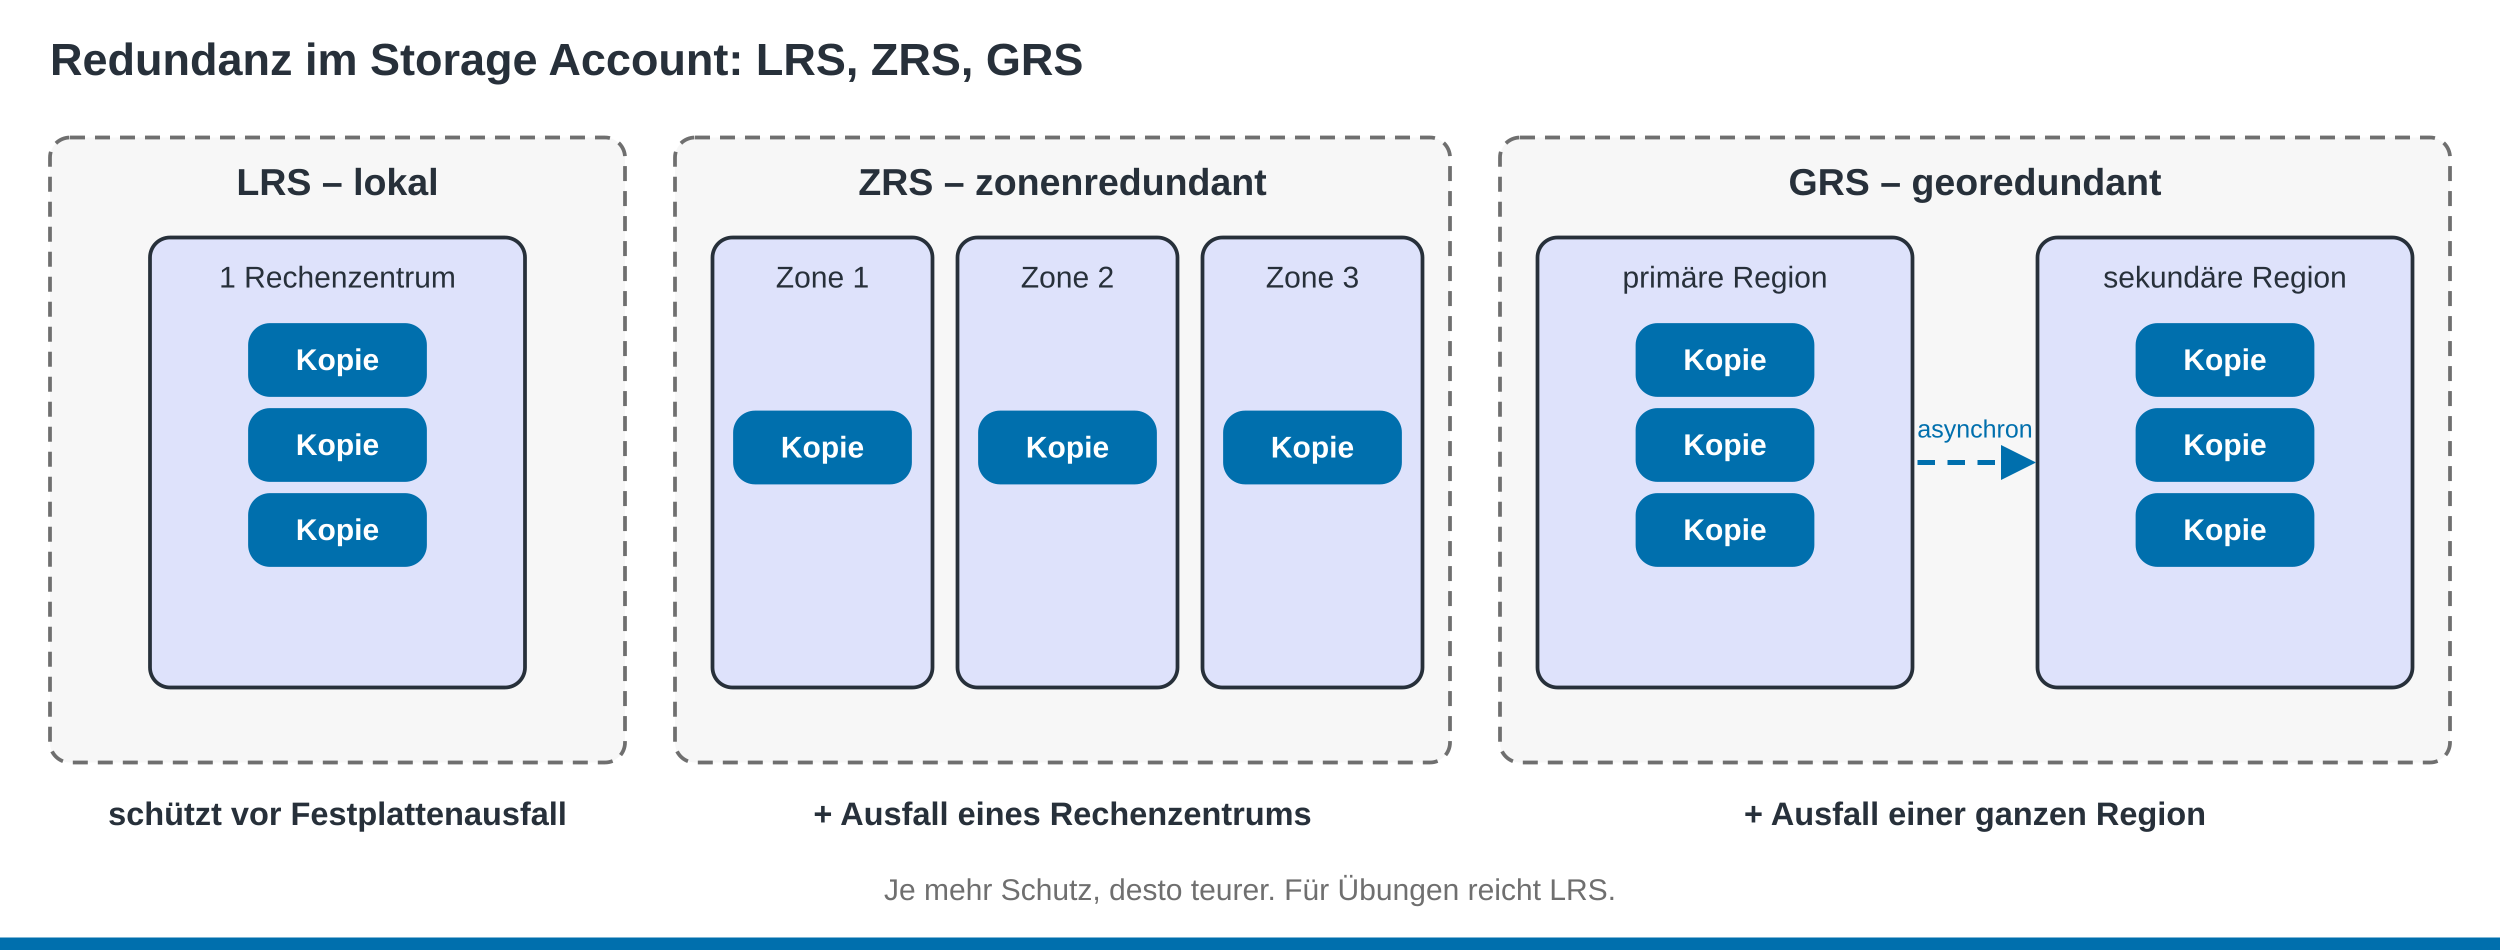
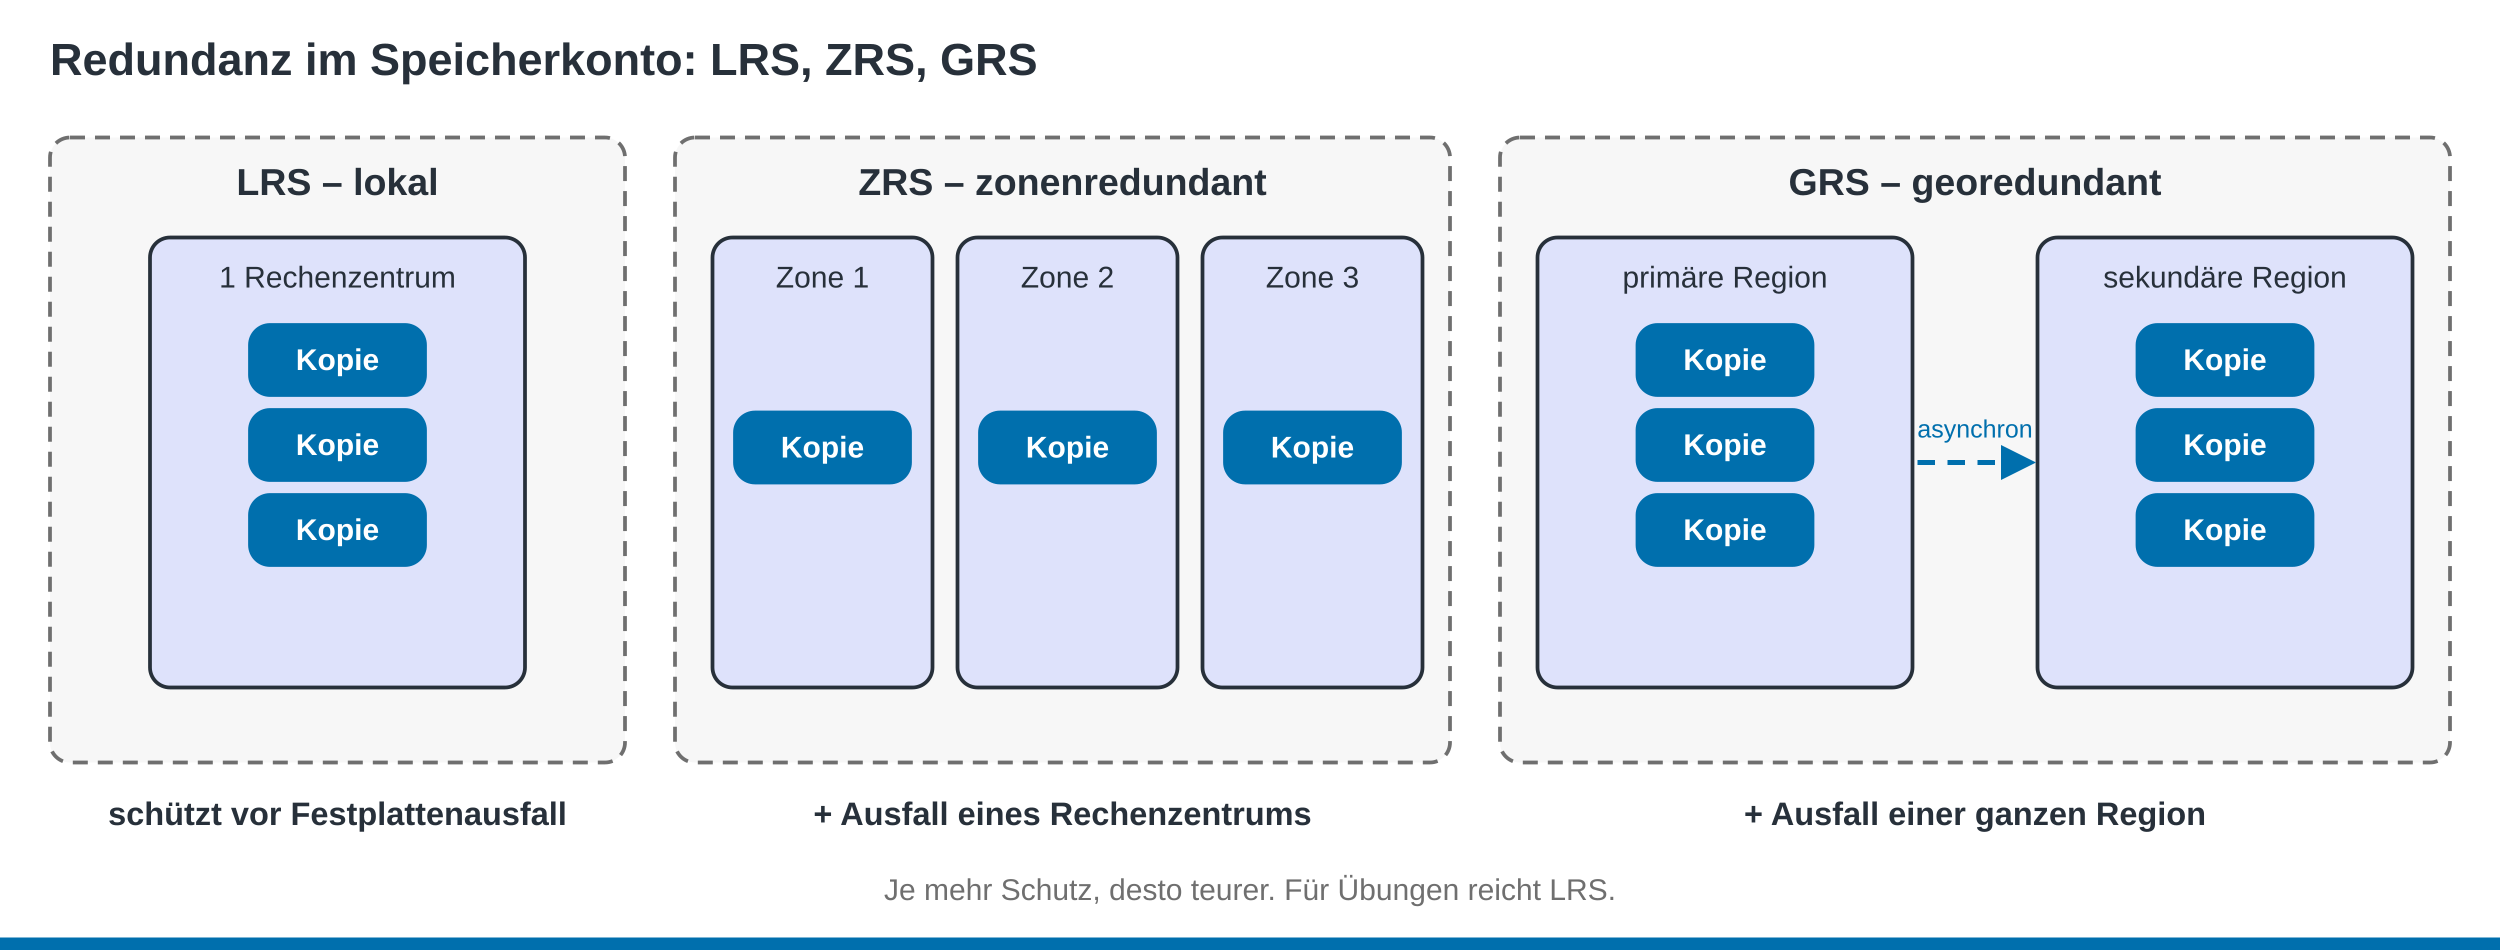
<svg xmlns="http://www.w3.org/2000/svg" viewBox="0 0 1000 380" width="1000" height="380" font-family="'Segoe UI', Arial, Helvetica, sans-serif" role="img" aria-label="Vergleich der Redundanzoptionen LRS, ZRS und GRS">
  <defs>
    <marker id="aD" viewBox="0 0 10 10" refX="9" refY="5" markerWidth="7" markerHeight="7" orient="auto-start-reverse">
      <path d="M0 0 L10 5 L0 10 z" fill="#27303A" />
    </marker>
    <marker id="aB" viewBox="0 0 10 10" refX="9" refY="5" markerWidth="7" markerHeight="7" orient="auto-start-reverse">
      <path d="M0 0 L10 5 L0 10 z" fill="#006FAD" />
    </marker>
    <marker id="aO" viewBox="0 0 10 10" refX="9" refY="5" markerWidth="7" markerHeight="7" orient="auto-start-reverse">
      <path d="M0 0 L10 5 L0 10 z" fill="#2E7D32" />
    </marker>
    <marker id="aN" viewBox="0 0 10 10" refX="9" refY="5" markerWidth="7" markerHeight="7" orient="auto-start-reverse">
      <path d="M0 0 L10 5 L0 10 z" fill="#B3261E" />
    </marker>
    <marker id="aG" viewBox="0 0 10 10" refX="9" refY="5" markerWidth="7" markerHeight="7" orient="auto-start-reverse">
      <path d="M0 0 L10 5 L0 10 z" fill="#6F6F6F" />
    </marker>
  </defs>
  <rect width="1000" height="380" fill="#FFFFFF" />
  <rect x="0" y="375" width="1000" height="5" fill="#006FAD" />
-   <text x="20" y="30" font-size="18" fill="#27303A" font-weight="bold" text-anchor="start">Redundanz im Storage Account: LRS, ZRS, GRS</text>
+   <text x="20" y="30" font-size="18" fill="#27303A" font-weight="bold" text-anchor="start">Redundanz im Speicherkonto: LRS, ZRS, GRS</text>
  <rect x="20" y="55" width="230" height="250" rx="8" fill="#F7F7F7" stroke="#6F6F6F" stroke-width="1.5" stroke-dasharray="6 4" />
  <text x="135" y="78" font-size="15" fill="#27303A" font-weight="bold" text-anchor="middle">LRS – lokal</text>
  <rect x="60" y="95" width="150" height="180" rx="8" fill="#DEE2FB" stroke="#27303A" stroke-width="1.5" />
  <text x="135" y="115" font-size="12" fill="#27303A" font-weight="normal" text-anchor="middle">1 Rechenzentrum</text>
  <rect x="100" y="130" width="70" height="28" rx="8" fill="#006FAD" stroke="#006FAD" stroke-width="1.5" />
  <text x="135.0" y="148.0" font-size="12" fill="#FFFFFF" font-weight="bold" text-anchor="middle">Kopie</text>
  <rect x="100" y="164" width="70" height="28" rx="8" fill="#006FAD" stroke="#006FAD" stroke-width="1.5" />
  <text x="135.0" y="182.0" font-size="12" fill="#FFFFFF" font-weight="bold" text-anchor="middle">Kopie</text>
  <rect x="100" y="198" width="70" height="28" rx="8" fill="#006FAD" stroke="#006FAD" stroke-width="1.5" />
  <text x="135.0" y="216.0" font-size="12" fill="#FFFFFF" font-weight="bold" text-anchor="middle">Kopie</text>
  <rect x="270" y="55" width="310" height="250" rx="8" fill="#F7F7F7" stroke="#6F6F6F" stroke-width="1.5" stroke-dasharray="6 4" />
  <text x="425" y="78" font-size="15" fill="#27303A" font-weight="bold" text-anchor="middle">ZRS – zonenredundant</text>
  <rect x="285" y="95" width="88" height="180" rx="8" fill="#DEE2FB" stroke="#27303A" stroke-width="1.5" />
  <text x="329" y="115" font-size="12" fill="#27303A" font-weight="normal" text-anchor="middle">Zone 1</text>
  <rect x="294" y="165" width="70" height="28" rx="8" fill="#006FAD" stroke="#006FAD" stroke-width="1.5" />
  <text x="329.0" y="183.0" font-size="12" fill="#FFFFFF" font-weight="bold" text-anchor="middle">Kopie</text>
  <rect x="383" y="95" width="88" height="180" rx="8" fill="#DEE2FB" stroke="#27303A" stroke-width="1.5" />
  <text x="427" y="115" font-size="12" fill="#27303A" font-weight="normal" text-anchor="middle">Zone 2</text>
  <rect x="392" y="165" width="70" height="28" rx="8" fill="#006FAD" stroke="#006FAD" stroke-width="1.5" />
  <text x="427.0" y="183.0" font-size="12" fill="#FFFFFF" font-weight="bold" text-anchor="middle">Kopie</text>
  <rect x="481" y="95" width="88" height="180" rx="8" fill="#DEE2FB" stroke="#27303A" stroke-width="1.5" />
  <text x="525" y="115" font-size="12" fill="#27303A" font-weight="normal" text-anchor="middle">Zone 3</text>
  <rect x="490" y="165" width="70" height="28" rx="8" fill="#006FAD" stroke="#006FAD" stroke-width="1.5" />
  <text x="525.0" y="183.0" font-size="12" fill="#FFFFFF" font-weight="bold" text-anchor="middle">Kopie</text>
  <rect x="600" y="55" width="380" height="250" rx="8" fill="#F7F7F7" stroke="#6F6F6F" stroke-width="1.5" stroke-dasharray="6 4" />
  <text x="790" y="78" font-size="15" fill="#27303A" font-weight="bold" text-anchor="middle">GRS – georedundant</text>
  <rect x="615" y="95" width="150" height="180" rx="8" fill="#DEE2FB" stroke="#27303A" stroke-width="1.5" />
  <text x="690" y="115" font-size="12" fill="#27303A" font-weight="normal" text-anchor="middle">primäre Region</text>
  <rect x="655" y="130" width="70" height="28" rx="8" fill="#006FAD" stroke="#006FAD" stroke-width="1.5" />
  <text x="690.0" y="148.0" font-size="12" fill="#FFFFFF" font-weight="bold" text-anchor="middle">Kopie</text>
  <rect x="655" y="164" width="70" height="28" rx="8" fill="#006FAD" stroke="#006FAD" stroke-width="1.5" />
  <text x="690.0" y="182.0" font-size="12" fill="#FFFFFF" font-weight="bold" text-anchor="middle">Kopie</text>
  <rect x="655" y="198" width="70" height="28" rx="8" fill="#006FAD" stroke="#006FAD" stroke-width="1.5" />
  <text x="690.0" y="216.0" font-size="12" fill="#FFFFFF" font-weight="bold" text-anchor="middle">Kopie</text>
  <rect x="815" y="95" width="150" height="180" rx="8" fill="#DEE2FB" stroke="#27303A" stroke-width="1.5" />
  <text x="890" y="115" font-size="12" fill="#27303A" font-weight="normal" text-anchor="middle">sekundäre Region</text>
  <rect x="855" y="130" width="70" height="28" rx="8" fill="#006FAD" stroke="#006FAD" stroke-width="1.5" />
  <text x="890.0" y="148.0" font-size="12" fill="#FFFFFF" font-weight="bold" text-anchor="middle">Kopie</text>
  <rect x="855" y="164" width="70" height="28" rx="8" fill="#006FAD" stroke="#006FAD" stroke-width="1.5" />
  <text x="890.0" y="182.0" font-size="12" fill="#FFFFFF" font-weight="bold" text-anchor="middle">Kopie</text>
  <rect x="855" y="198" width="70" height="28" rx="8" fill="#006FAD" stroke="#006FAD" stroke-width="1.5" />
  <text x="890.0" y="216.0" font-size="12" fill="#FFFFFF" font-weight="bold" text-anchor="middle">Kopie</text>
  <line x1="767" y1="185" x2="813" y2="185" stroke="#006FAD" stroke-width="2" stroke-dasharray="7 5" marker-end="url(#aB)" />
  <text x="790" y="175" font-size="10" fill="#006FAD" font-weight="normal" text-anchor="middle">asynchron</text>
  <text x="135" y="330" font-size="13" fill="#27303A" font-weight="bold" text-anchor="middle">schützt vor Festplattenausfall</text>
  <text x="425" y="330" font-size="13" fill="#27303A" font-weight="bold" text-anchor="middle">+ Ausfall eines Rechenzentrums</text>
  <text x="790" y="330" font-size="13" fill="#27303A" font-weight="bold" text-anchor="middle">+ Ausfall einer ganzen Region</text>
  <text x="500" y="360" font-size="12" fill="#6F6F6F" font-weight="normal" text-anchor="middle">Je mehr Schutz, desto teurer. Für Übungen reicht LRS.</text>
</svg>
